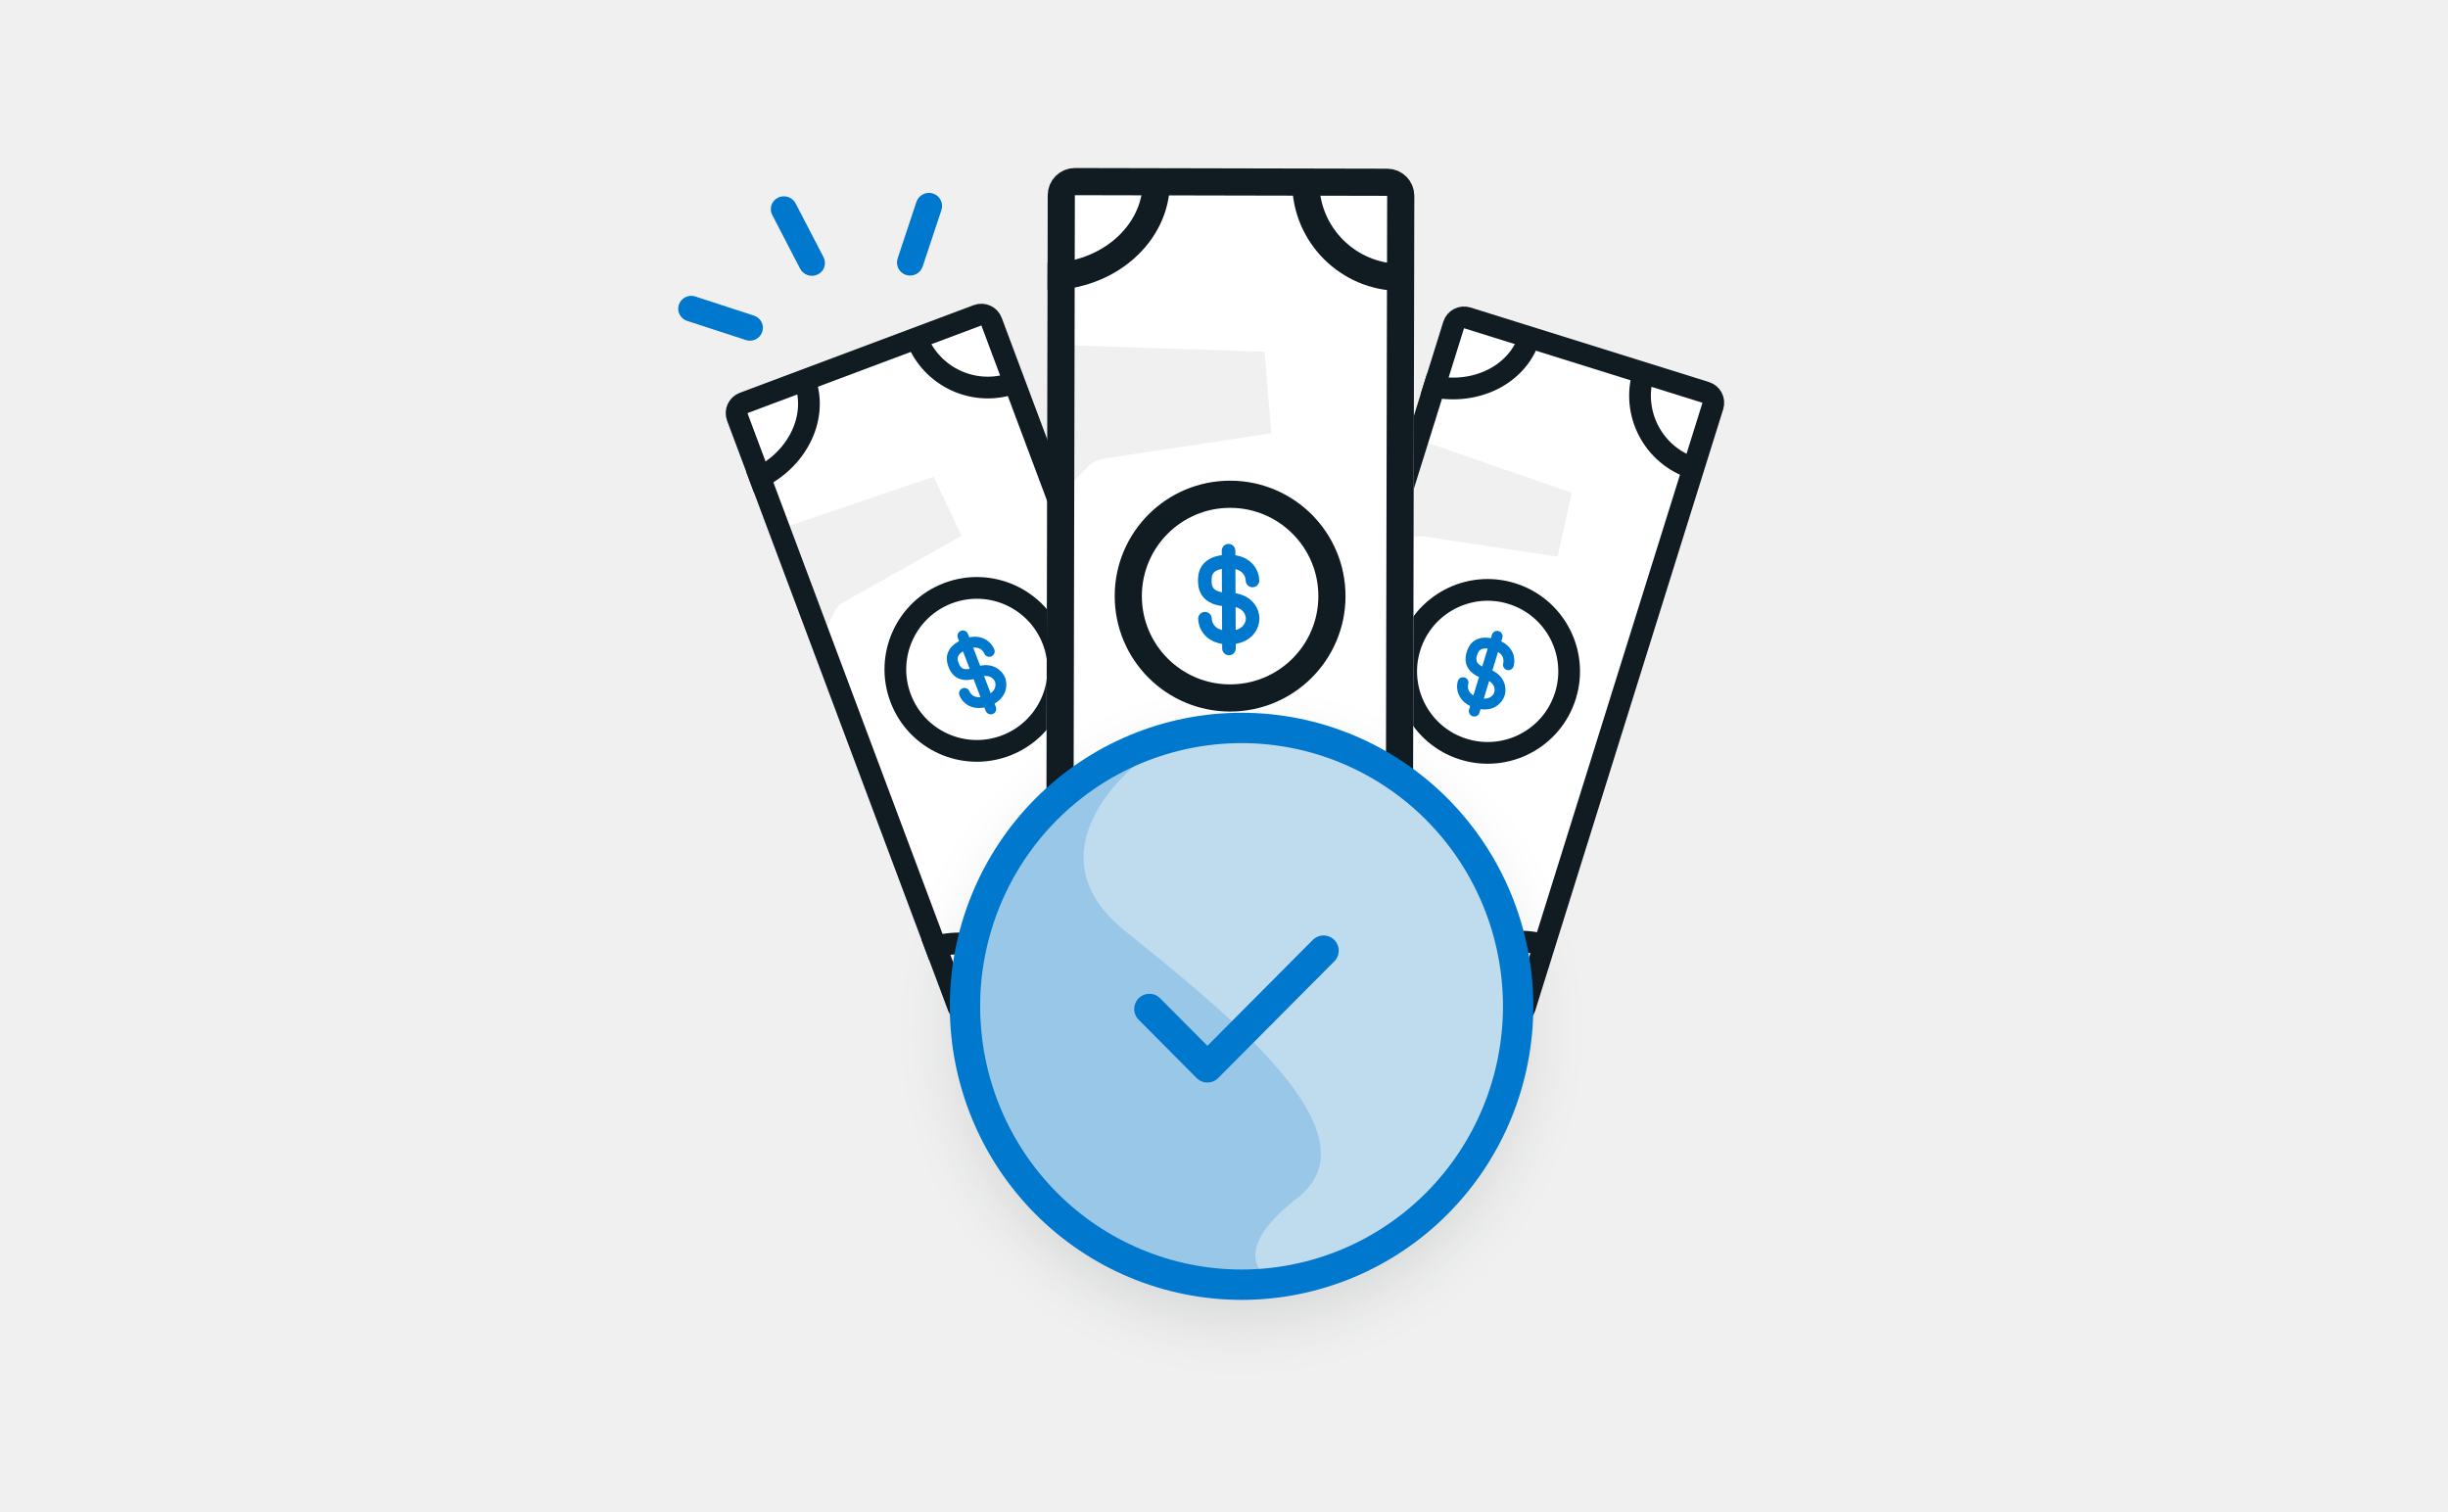
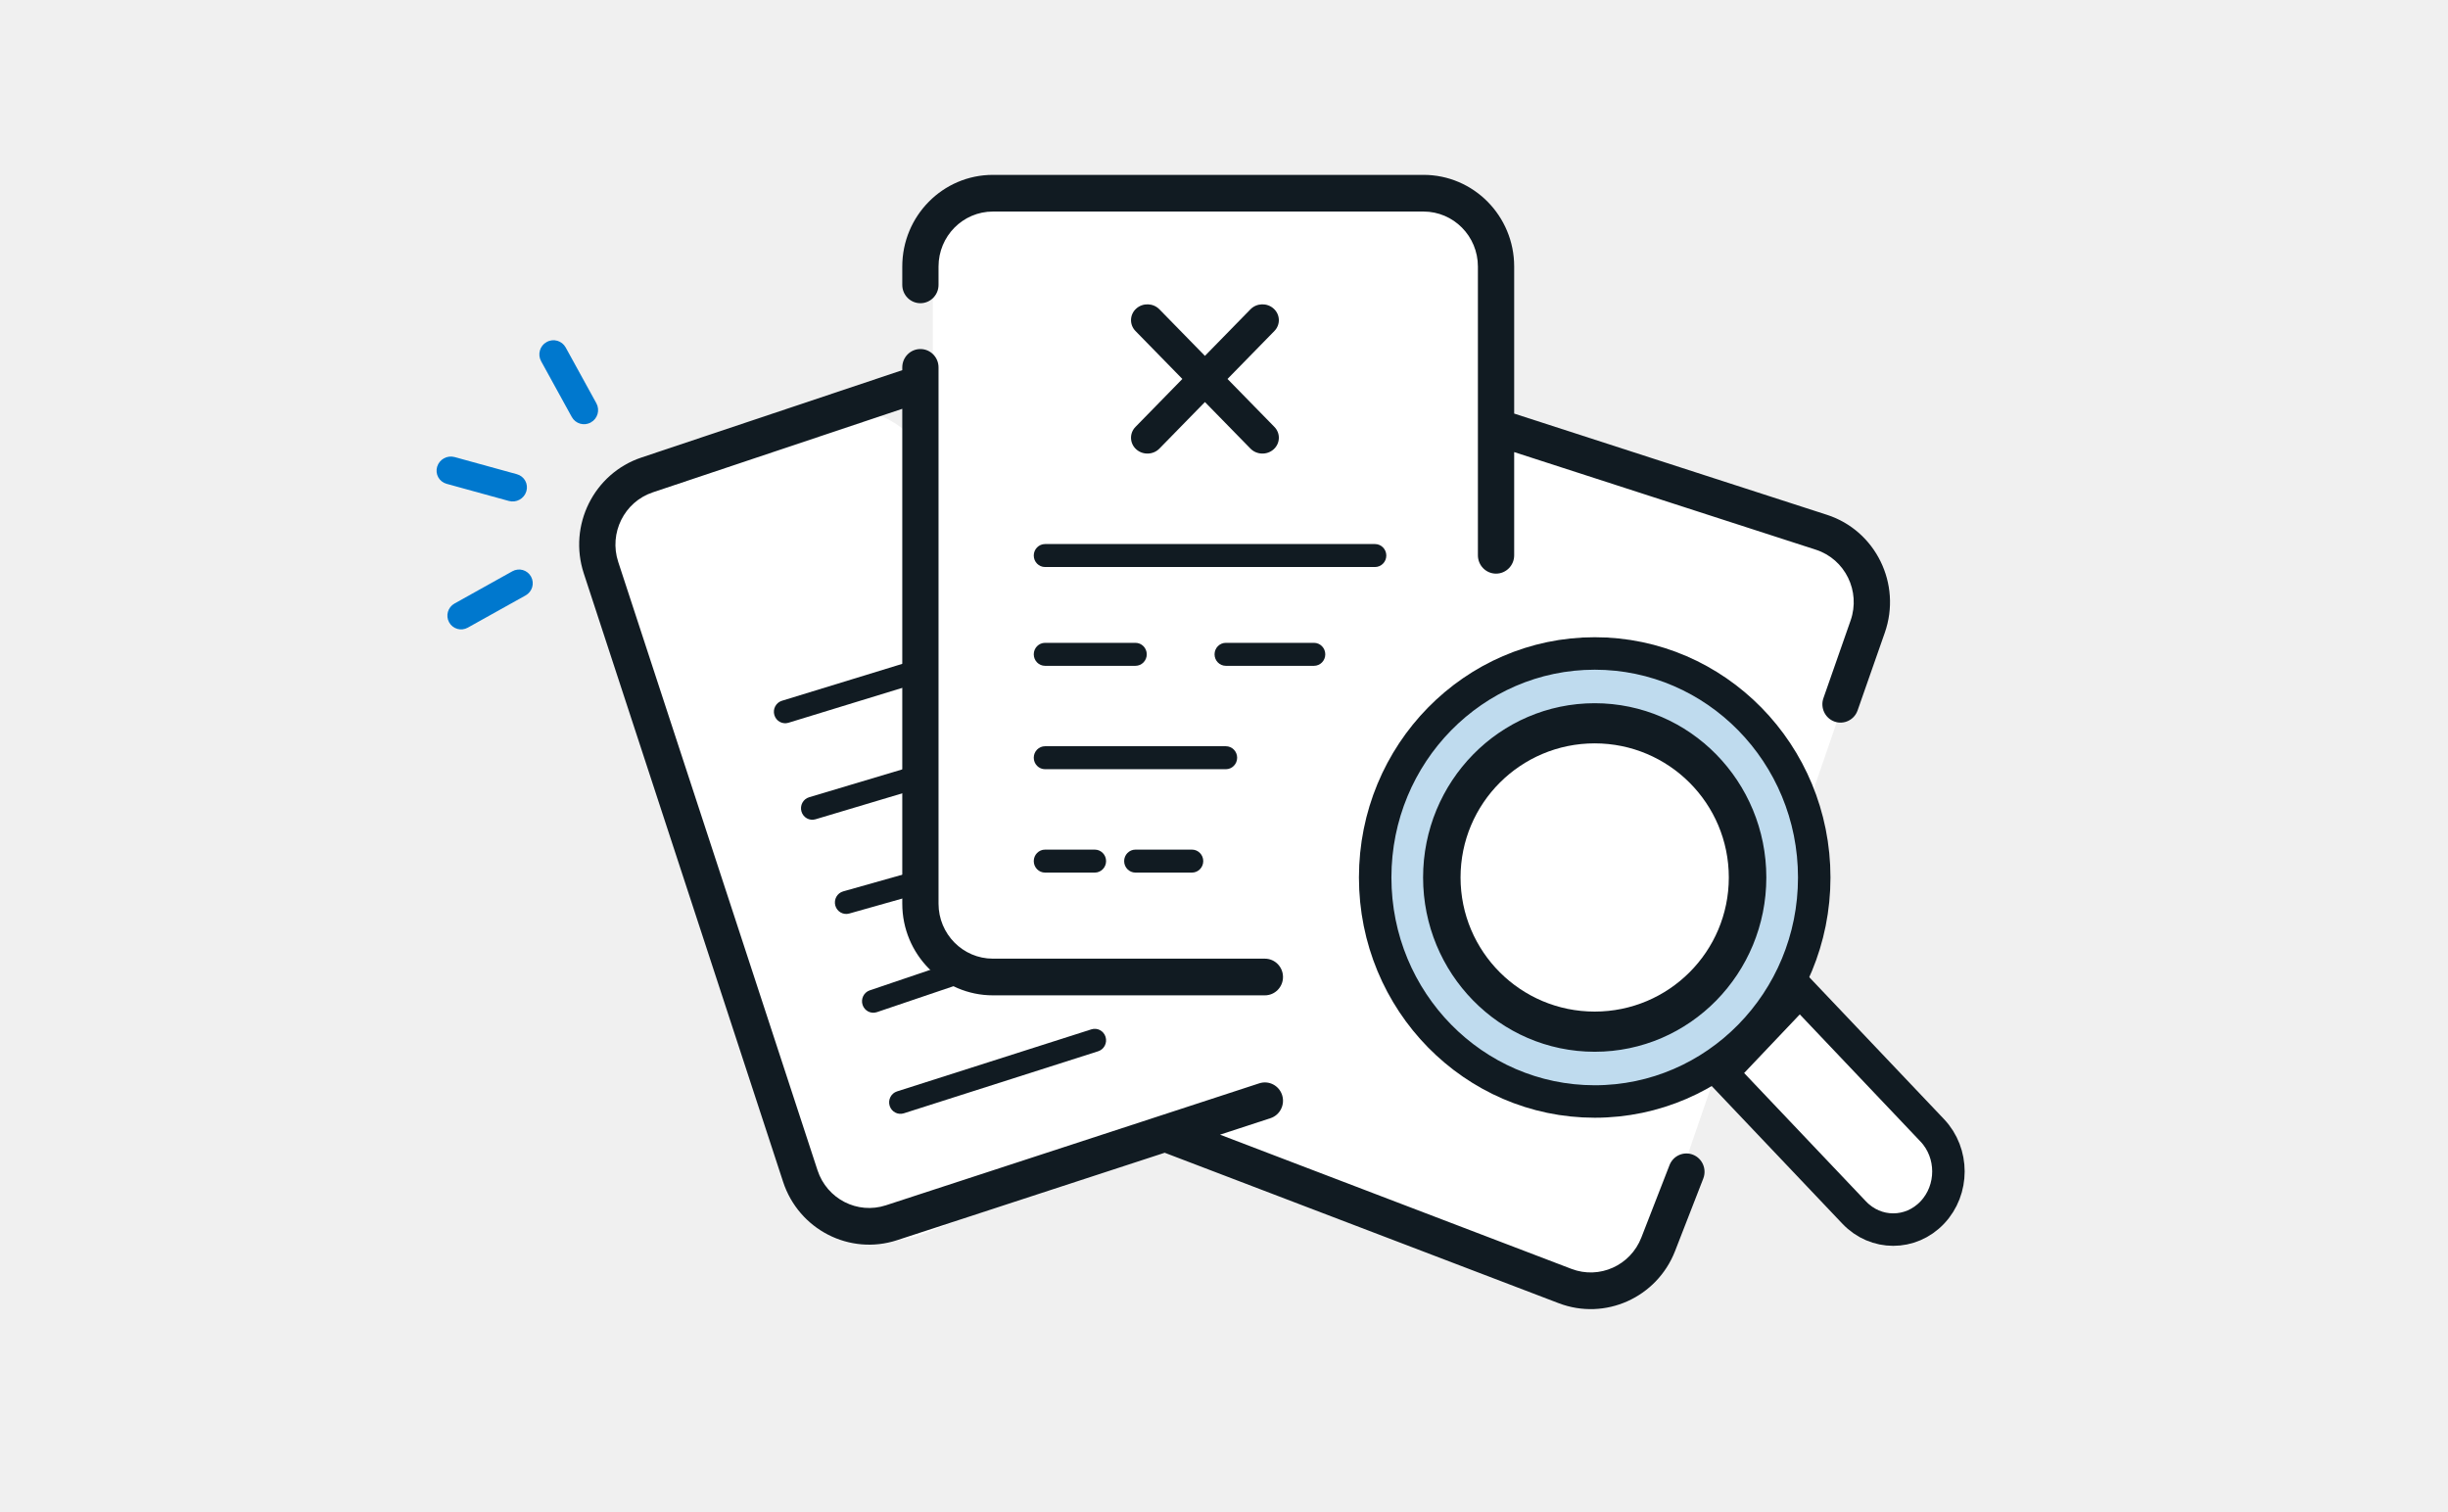
<svg xmlns="http://www.w3.org/2000/svg" width="196" height="121" viewBox="0 0 196 121" fill="none">
-   <path d="M136.566 31.416C137.483 31.702 137.994 32.678 137.708 33.595L123.177 80.08C122.89 80.997 121.915 81.508 120.998 81.222L101.906 75.254C100.989 74.967 100.478 73.992 100.765 73.075L109.372 45.539C109.51 45.099 109.817 44.731 110.225 44.517L112.896 43.118C113.224 42.947 113.598 42.884 113.964 42.939L124.71 44.567L125.852 39.457L114.293 35.443C113.406 35.135 112.923 34.178 113.204 33.281L115.296 26.589C115.582 25.672 116.558 25.161 117.475 25.448L136.566 31.416Z" fill="white" />
-   <path d="M137.139 32.505L122.089 80.651C121.946 81.109 121.458 81.365 121 81.222L101.908 75.254C101.45 75.111 101.195 74.623 101.338 74.165L116.388 26.018C116.531 25.56 117.018 25.305 117.477 25.448L136.569 31.416C137.027 31.559 137.282 32.047 137.139 32.505Z" stroke="#111B22" stroke-width="1.739" />
-   <path d="M135.582 37.486C132.373 36.483 130.585 33.068 131.588 29.859" stroke="#111B22" stroke-width="1.739" />
-   <path d="M102.062 68.925C105.73 70.071 107.89 73.602 106.887 76.811" stroke="#111B22" stroke-width="1.739" />
-   <path d="M122.457 27.005C121.454 30.215 117.668 31.887 114 30.74" stroke="#111B22" stroke-width="1.739" />
-   <path d="M116.018 79.665C117.021 76.456 120.435 74.667 123.644 75.67" stroke="#111B22" stroke-width="1.739" />
-   <ellipse cx="119.11" cy="53.75" rx="6.523" ry="6.523" transform="rotate(107.358 119.11 53.7504)" fill="white" stroke="#111B22" stroke-width="1.739" />
-   <path d="M117.138 54.654C117.019 55.042 117.074 55.908 118.243 56.265C119.411 56.622 119.94 55.935 120.059 55.547C120.178 55.159 120.123 54.293 118.954 53.936C117.494 53.49 117.761 52.617 117.85 52.325C117.939 52.034 118.205 51.161 119.666 51.608C120.835 51.965 120.889 52.83 120.771 53.218" stroke="#0078CE" stroke-width="0.87" stroke-linecap="round" />
-   <path d="M118.039 56.93L119.869 50.942" stroke="#0078CE" stroke-width="0.87" stroke-linecap="round" />
-   <path d="M78.27 25.243C79.169 24.905 80.172 25.362 80.509 26.261L97.596 71.869C97.933 72.769 97.477 73.771 96.577 74.108L77.846 81.126C76.947 81.463 75.944 81.007 75.607 80.107L65.485 53.091C65.323 52.66 65.34 52.181 65.531 51.761L66.779 49.017C66.933 48.68 67.189 48.401 67.512 48.22L76.992 42.903L74.754 38.169L63.167 42.102C62.278 42.404 61.309 41.945 60.98 41.065L58.52 34.499C58.183 33.6 58.639 32.597 59.538 32.26L78.27 25.243Z" fill="white" />
-   <path d="M79.389 25.751L97.087 72.988C97.255 73.438 97.028 73.939 96.578 74.108L77.847 81.126C77.397 81.294 76.896 81.066 76.727 80.616L59.03 33.379C58.861 32.929 59.089 32.429 59.539 32.26L78.27 25.242C78.72 25.074 79.221 25.302 79.389 25.751Z" stroke="#111B22" stroke-width="1.739" />
-   <path d="M81.222 30.639C78.073 31.818 74.565 30.222 73.385 27.073" stroke="#111B22" stroke-width="1.739" />
-   <path d="M74.083 76.034C77.681 74.686 81.554 76.146 82.734 79.294" stroke="#111B22" stroke-width="1.739" />
-   <path d="M64.425 30.429C65.605 33.577 63.644 37.222 60.046 38.571" stroke="#111B22" stroke-width="1.739" />
-   <path d="M91.69 75.939C90.51 72.79 92.106 69.282 95.255 68.102" stroke="#111B22" stroke-width="1.739" />
-   <ellipse cx="78.212" cy="53.591" rx="6.523" ry="6.523" transform="rotate(69.4614 78.2117 53.5909)" fill="white" stroke="#111B22" stroke-width="1.739" />
-   <path d="M77.22 55.512C77.365 55.892 77.94 56.541 79.081 56.105C80.222 55.669 80.218 54.802 80.073 54.423C79.929 54.044 79.354 53.394 78.212 53.83C76.785 54.375 76.46 53.522 76.351 53.237C76.243 52.953 75.917 52.1 77.344 51.555C78.485 51.119 79.06 51.769 79.205 52.148" stroke="#0078CE" stroke-width="0.87" stroke-linecap="round" />
-   <path d="M79.328 56.755L77.094 50.906" stroke="#0078CE" stroke-width="0.87" stroke-linecap="round" />
-   <path d="M111.064 14.592C112.265 14.595 113.236 15.57 113.234 16.771L113.105 77.65C113.103 78.851 112.127 79.823 110.927 79.82L85.923 79.767C84.722 79.765 83.751 78.789 83.754 77.589L83.83 41.527C83.831 40.95 84.061 40.397 84.47 39.99L87.14 37.331C87.468 37.005 87.891 36.792 88.348 36.722L101.781 34.685L101.252 28.161L85.965 27.651C84.791 27.611 83.861 26.647 83.864 25.473L83.882 16.709C83.885 15.508 84.86 14.537 86.061 14.539L111.064 14.592Z" fill="white" />
-   <path d="M112.151 15.681L112.018 78.736C112.016 79.336 111.529 79.822 110.929 79.82L85.925 79.768C85.325 79.766 84.839 79.279 84.84 78.678L84.973 15.624C84.975 15.024 85.462 14.538 86.062 14.539L111.066 14.592C111.666 14.594 112.152 15.081 112.151 15.681Z" stroke="#111B22" stroke-width="2.174" />
-   <path d="M112.136 22.205C107.934 22.196 104.534 18.782 104.543 14.579" stroke="#111B22" stroke-width="2.174" />
-   <path d="M83.77 72.153C88.573 72.163 92.46 75.578 92.451 79.781" stroke="#111B22" stroke-width="2.174" />
-   <path d="M92.584 14.553C92.575 18.756 88.674 22.155 83.871 22.145" stroke="#111B22" stroke-width="2.174" />
-   <path d="M104.398 79.807C104.407 75.604 107.821 72.204 112.024 72.213" stroke="#111B22" stroke-width="2.174" />
-   <ellipse cx="98.49" cy="47.724" rx="8.154" ry="8.153" transform="rotate(90.1208 98.4897 47.7237)" fill="white" stroke="#111B22" stroke-width="2.174" />
-   <path d="M96.476 49.531C96.478 50.039 96.864 51.052 98.392 51.045C99.919 51.039 100.296 50.023 100.294 49.515C100.292 49.008 99.906 47.995 98.379 48.001C96.47 48.009 96.465 46.868 96.463 46.487C96.462 46.107 96.457 44.965 98.366 44.958C99.893 44.951 100.279 45.964 100.281 46.471" stroke="#0078CE" stroke-width="1.087" stroke-linecap="round" />
-   <path d="M98.398 51.915L98.365 44.088" stroke="#0078CE" stroke-width="1.087" stroke-linecap="round" />
-   <rect x="0.327" y="0.648" width="1.03" height="5.991" rx="0.515" transform="matrix(-0.315397 0.94896 0.950801 0.309803 54.4937 23.552)" fill="#999999" stroke="#0078CE" stroke-width="1.03" />
-   <rect x="-0.667" y="0.337" width="1.053" height="5.815" rx="0.527" transform="matrix(-0.950801 -0.309802 -0.315399 0.948959 74.5125 15.6295)" fill="#999999" stroke="#0078CE" stroke-width="1.053" />
-   <rect x="-0.228" y="0.694" width="1.045" height="5.88" rx="0.522" transform="matrix(-0.897583 0.440845 0.46047 0.887675 62.4737 15.5434)" fill="#999999" stroke="#0078CE" stroke-width="1.045" />
-   <g filter="url(#filter0_d_54300_1043796)">
-     <path d="M77.262 80.565C77.262 83.492 77.835 86.39 78.947 89.094C80.06 91.798 81.691 94.254 83.748 96.324C85.804 98.394 88.245 100.035 90.932 101.155C93.619 102.275 96.498 102.852 99.406 102.852C102.315 102.852 105.194 102.275 107.881 101.155C110.568 100.035 113.009 98.394 115.065 96.324C117.122 94.254 118.753 91.798 119.866 89.094C120.978 86.39 121.551 83.492 121.551 80.565C121.551 74.654 119.218 68.985 115.065 64.805C110.912 60.626 105.28 58.278 99.406 58.278C93.533 58.278 87.901 60.626 83.748 64.805C79.595 68.985 77.262 74.654 77.262 80.565Z" fill="#BFDBEE" stroke="#0078CE" stroke-width="2.43" stroke-linecap="round" stroke-linejoin="round" />
-     <path d="M92.027 80.779L96.669 85.451L105.97 76.107" stroke="#0078CE" stroke-width="2.43" stroke-linecap="round" stroke-linejoin="round" />
-   </g>
-   <path d="M90.038 74.5C82.152 68.123 90.955 61.224 90.955 61.224C85.018 64.043 82.586 66.703 79.87 72.251C79.635 72.73 79.459 73.24 79.347 73.763C78.551 77.478 78.347 80.073 78.466 83.561C78.526 85.34 78.99 87.083 79.797 88.67C80.984 91.006 82.059 92.885 83.639 95.355C84.287 96.367 85.112 97.259 86.097 97.948C89.326 100.208 92.074 101.513 94.44 102.331C95.342 102.642 96.294 102.77 97.248 102.78L102.351 102.832C102.351 102.832 97.308 101.009 103.905 95.879C110.501 90.749 97.923 80.878 90.038 74.5Z" fill="#0078CE" fill-opacity="0.2" />
-   <defs>
-     <filter id="filter0_d_54300_1043796" x="71.974" y="55.026" width="54.866" height="55.151" filterUnits="userSpaceOnUse" color-interpolation-filters="sRGB">
-       <feFlood flood-opacity="0" result="BackgroundImageFix" />
-       <feColorMatrix in="SourceAlpha" type="matrix" values="0 0 0 0 0 0 0 0 0 0 0 0 0 0 0 0 0 0 127 0" result="hardAlpha" />
-       <feOffset dy="2.037" />
-       <feGaussianBlur stdDeviation="2.037" />
-       <feColorMatrix type="matrix" values="0 0 0 0 0.071 0 0 0 0 0.106 0 0 0 0 0.129 0 0 0 0.1 0" />
-       <feBlend mode="normal" in2="BackgroundImageFix" result="effect1_dropShadow_54300_1043796" />
-       <feBlend mode="normal" in="SourceGraphic" in2="effect1_dropShadow_54300_1043796" result="shape" />
-     </filter>
-   </defs>
+   <path fill-rule="evenodd" clip-rule="evenodd" d="M148.457 97.077L137.852 85.906L144.101 79.323L154.707 90.495C156.433 92.312 156.433 95.26 154.707 97.077C152.981 98.895 150.183 98.895 148.457 97.077Z" fill="white" stroke="#111B22" stroke-width="2.6" />
+   <path d="M74.691 22.756C74.691 18.721 77.963 15.45 81.998 15.45H111.672C115.707 15.45 118.978 18.721 118.978 22.756V46.902C118.978 48.088 118.309 49.175 117.314 49.821C114.775 51.47 109.956 55.211 107.362 61.176C105.136 66.294 104.411 71.412 104.184 74.606C104.057 76.384 102.607 77.87 100.824 77.87H81.998C77.963 77.87 74.691 74.599 74.691 70.564V22.756Z" fill="white" />
+   <path d="M47.479 47.61C46.139 43.864 48.042 39.734 51.761 38.32L65.146 33.229C69.084 31.732 73.469 33.866 74.72 37.889L81.472 59.605C81.778 60.589 82.544 61.358 83.518 61.694C88.911 63.559 106.304 70.196 103.23 77.266C101.134 82.084 100.156 85.238 99.704 87.044C99.412 88.209 98.612 89.24 97.492 89.672L73.757 98.835C69.926 100.313 65.629 98.346 64.246 94.48L47.479 47.61Z" fill="white" />
+   <path d="M149.024 52.124C150.341 48.302 148.305 44.138 144.48 42.83L124.298 35.93C121.525 34.982 118.453 35.782 116.496 37.964L101.269 54.933C101.13 55.088 101.012 55.247 100.909 55.428C99.624 57.679 90.671 73.843 94.044 81.599C96.139 86.418 97.117 89.572 97.57 91.378C97.861 92.542 98.662 93.574 99.782 94.006L123.435 103.137C127.297 104.628 131.625 102.615 132.973 98.701L149.024 52.124Z" fill="white" />
+   <path fill-rule="evenodd" clip-rule="evenodd" d="M90.968 24.71C91.497 24.23 92.329 24.254 92.827 24.763L96.473 28.491L100.119 24.763C100.617 24.254 101.45 24.23 101.978 24.71C102.507 25.19 102.532 25.992 102.034 26.501L98.28 30.339L102.034 34.177C102.532 34.686 102.507 35.488 101.978 35.968C101.45 36.448 100.617 36.424 100.119 35.915L96.473 32.187L92.827 35.915C92.329 36.424 91.497 36.448 90.968 35.968C90.439 35.488 90.415 34.686 90.913 34.177L94.666 30.339L90.913 26.501C90.415 25.992 90.439 25.19 90.968 24.71Z" fill="#111B22" />
+   <path fill-rule="evenodd" clip-rule="evenodd" d="M82.769 44.476C82.769 43.968 83.174 43.556 83.673 43.556H110.09C110.59 43.556 110.995 43.968 110.995 44.476C110.995 44.984 110.59 45.395 110.09 45.395H83.673C83.174 45.395 82.769 44.984 82.769 44.476ZM82.769 52.385C82.769 51.877 83.174 51.465 83.673 51.465H90.911C91.41 51.465 91.816 51.877 91.816 52.385C91.816 52.893 91.41 53.305 90.911 53.305H83.673C83.174 53.305 82.769 52.893 82.769 52.385ZM97.244 52.385C97.244 51.877 97.649 51.465 98.148 51.465H105.205C105.704 51.465 106.109 51.877 106.109 52.385C106.109 52.893 105.704 53.305 105.205 53.305H98.148C97.649 53.305 97.244 52.893 97.244 52.385ZM74.526 54.369L63.127 57.864C62.649 58.011 62.144 57.736 62 57.249C61.855 56.763 62.126 56.25 62.605 56.103L74.004 52.608L74.526 54.369ZM82.769 60.662C82.769 60.154 83.174 59.743 83.673 59.743H98.148C98.648 59.743 99.053 60.154 99.053 60.662C99.053 61.17 98.648 61.582 98.148 61.582H83.673C83.174 61.582 82.769 61.17 82.769 60.662ZM74.52 62.832L65.292 65.591C64.813 65.735 64.31 65.456 64.169 64.969C64.028 64.481 64.302 63.97 64.782 63.827L74.01 61.068L74.52 62.832ZM82.769 68.94C82.769 68.432 83.174 68.02 83.673 68.02H87.654C88.154 68.02 88.559 68.432 88.559 68.94C88.559 69.448 88.154 69.859 87.654 69.859H83.673C83.174 69.859 82.769 69.448 82.769 68.94ZM90.006 68.94C90.006 68.432 90.411 68.02 90.911 68.02H95.434C95.934 68.02 96.339 68.432 96.339 68.94C96.339 69.448 95.934 69.859 95.434 69.859H90.911C90.411 69.859 90.006 69.448 90.006 68.94ZM74.507 71.297L67.993 73.137C67.512 73.273 67.013 72.986 66.879 72.497C66.746 72.007 67.028 71.5 67.509 71.364L74.023 69.525L74.507 71.297ZM77.265 78.641L70.208 81.032C69.734 81.193 69.222 80.933 69.064 80.451C68.906 79.969 69.162 79.448 69.636 79.287L76.693 76.896L77.265 78.641ZM88.517 83.011C88.667 83.496 88.402 84.012 87.925 84.164L72.365 89.131C71.888 89.283 71.38 89.013 71.23 88.529C71.081 88.044 71.346 87.528 71.823 87.376L87.383 82.409C87.86 82.257 88.368 82.527 88.517 83.011Z" fill="#111B22" />
+   <path fill-rule="evenodd" clip-rule="evenodd" d="M79.499 16.936C77.094 16.936 75.144 18.907 75.144 21.339V22.807C75.144 23.618 74.494 24.275 73.692 24.275C72.891 24.275 72.241 23.618 72.241 22.807V21.339C72.241 17.286 75.49 14 79.499 14H113.974C117.983 14 121.233 17.286 121.233 21.339V33.111L146.276 41.215C150.177 42.477 152.273 46.749 150.907 50.653L148.73 56.873C148.463 57.638 147.633 58.038 146.877 57.767C146.122 57.497 145.726 56.658 145.993 55.894L148.17 49.674C148.989 47.332 147.732 44.768 145.392 44.011L121.233 36.194V44.458C121.233 45.268 120.583 45.925 119.781 45.925C118.979 45.925 118.329 45.268 118.329 44.458V21.339C118.329 18.907 116.38 16.936 113.974 16.936H79.499ZM73.692 27.944C74.494 27.944 75.144 28.602 75.144 29.412V72.346C75.144 74.778 77.094 76.75 79.499 76.75H101.273C102.075 76.75 102.724 77.407 102.724 78.218C102.724 79.028 102.075 79.686 101.273 79.686H79.499C75.49 79.686 72.241 76.4 72.241 72.346V32.729L52.262 39.418C49.979 40.183 48.741 42.674 49.497 44.983L65.455 93.691C66.208 95.987 68.651 97.24 70.928 96.496L100.827 86.729C101.589 86.48 102.408 86.903 102.654 87.674C102.901 88.446 102.482 89.273 101.719 89.522L97.681 90.841L125.823 101.587C128.051 102.437 130.542 101.32 131.414 99.079L133.672 93.276C133.966 92.522 134.808 92.151 135.554 92.447C136.3 92.744 136.667 93.596 136.374 94.351L134.116 100.154C132.662 103.889 128.511 105.751 124.798 104.333L93.252 92.288L71.82 99.29C68.026 100.529 63.953 98.442 62.699 94.614L46.741 45.906C45.481 42.058 47.544 37.906 51.35 36.631L72.241 29.636V29.412C72.241 28.602 72.891 27.944 73.692 27.944Z" fill="#111B22" />
+   <path d="M127.681 52.316C137.365 52.316 145.257 60.323 145.257 70.251C145.257 80.179 137.365 88.185 127.681 88.185C117.997 88.184 110.105 80.179 110.104 70.251C110.104 60.323 117.997 52.316 127.681 52.316ZM127.681 57.599C120.787 57.599 115.24 63.286 115.24 70.251C115.24 77.215 120.787 82.903 127.681 82.903C134.575 82.903 140.122 77.215 140.122 70.251C140.122 63.286 134.575 57.599 127.681 57.599Z" fill="#BFDBEE" stroke="#111B22" stroke-width="2.6" />
+   <path d="M139.657 70.25C139.657 76.864 134.294 82.226 127.678 82.226C121.062 82.226 115.699 76.864 115.699 70.25C115.699 63.636 121.062 58.274 127.678 58.274C134.294 58.274 139.657 63.636 139.657 70.25ZM116.939 70.25C116.939 76.18 121.747 80.987 127.678 80.987C133.61 80.987 138.418 76.18 138.418 70.25C138.418 64.32 133.61 59.513 127.678 59.513C121.747 59.513 116.939 64.32 116.939 70.25Z" fill="#111B22" />
+   <rect x="0.747" y="0.215" width="1.102" height="6.41" rx="0.551" transform="matrix(0.481759 0.876304 0.873452 -0.486911 35.6254 48.5201)" fill="#999999" stroke="#0078CE" stroke-width="1.102" />
+   <rect x="-0.221" y="0.768" width="1.127" height="6.222" rx="0.563" transform="matrix(-0.873451 0.486912 0.481757 0.876305 43.9666 27.035)" fill="#999999" stroke="#0078CE" stroke-width="1.127" />
+   <rect x="0.379" y="0.684" width="1.118" height="6.291" rx="0.559" transform="matrix(-0.286643 0.958037 0.964107 0.265513 35.1482 36.434)" fill="#999999" stroke="#0078CE" stroke-width="1.118" />
</svg>
